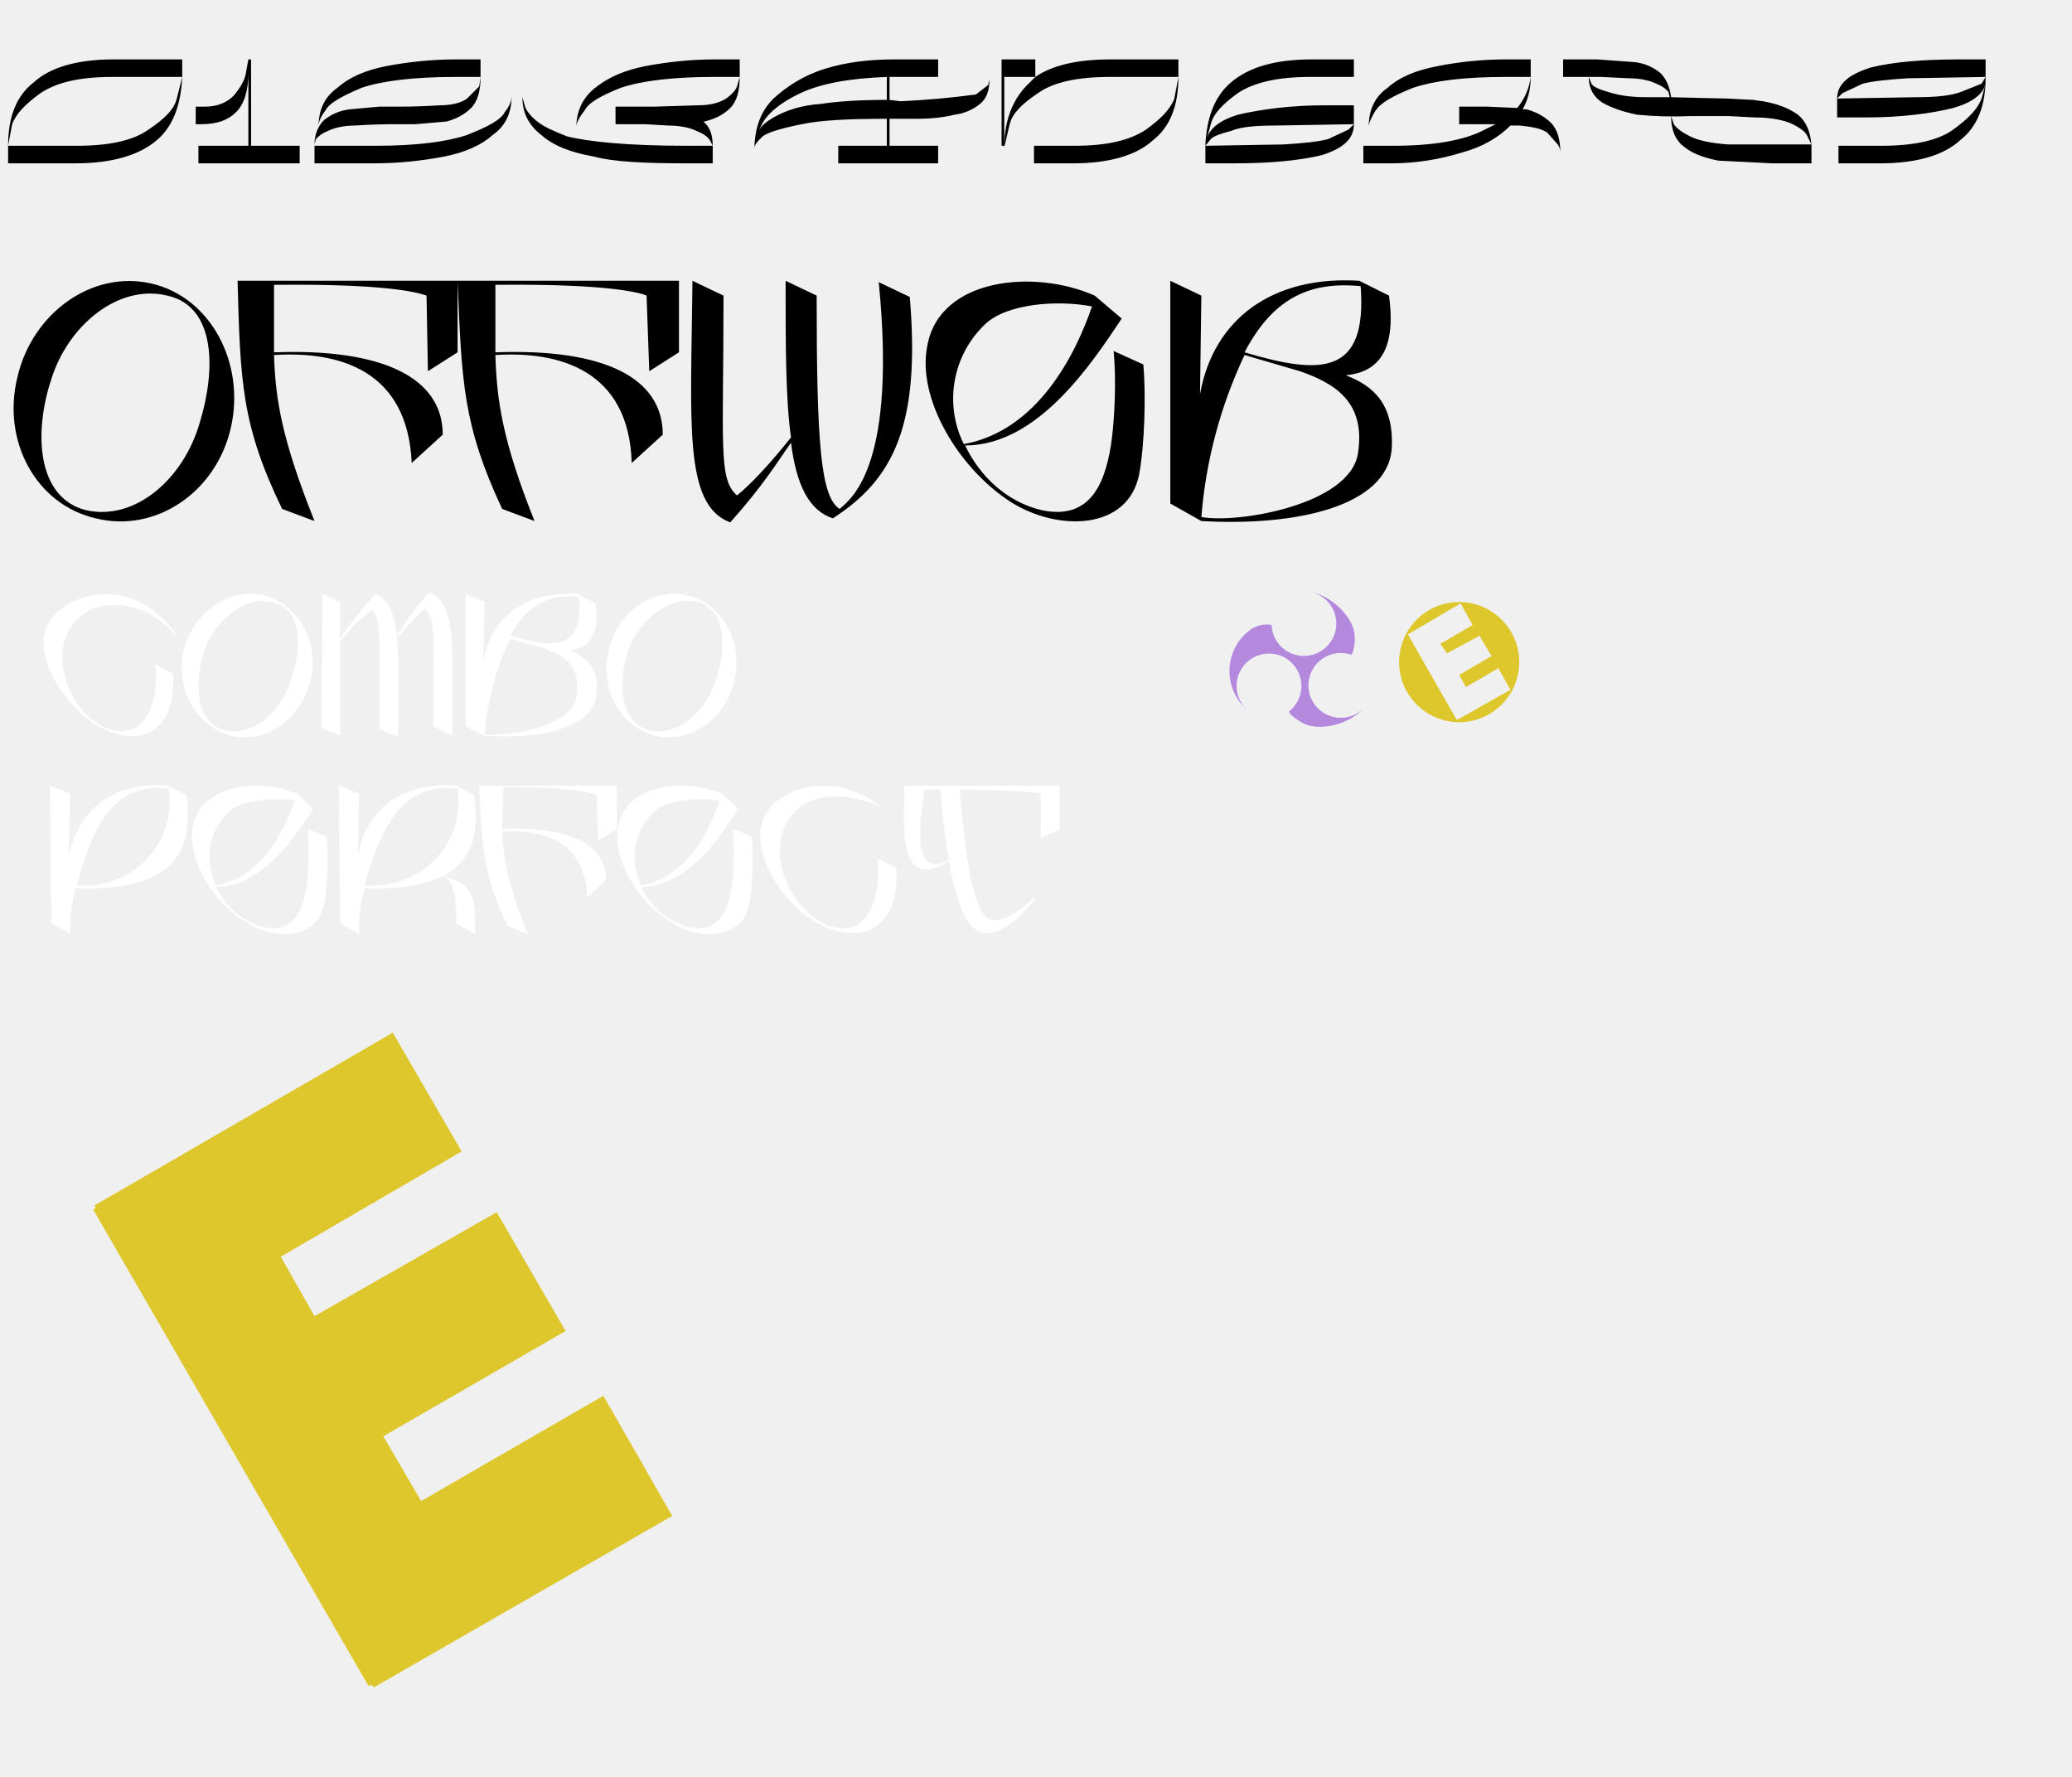
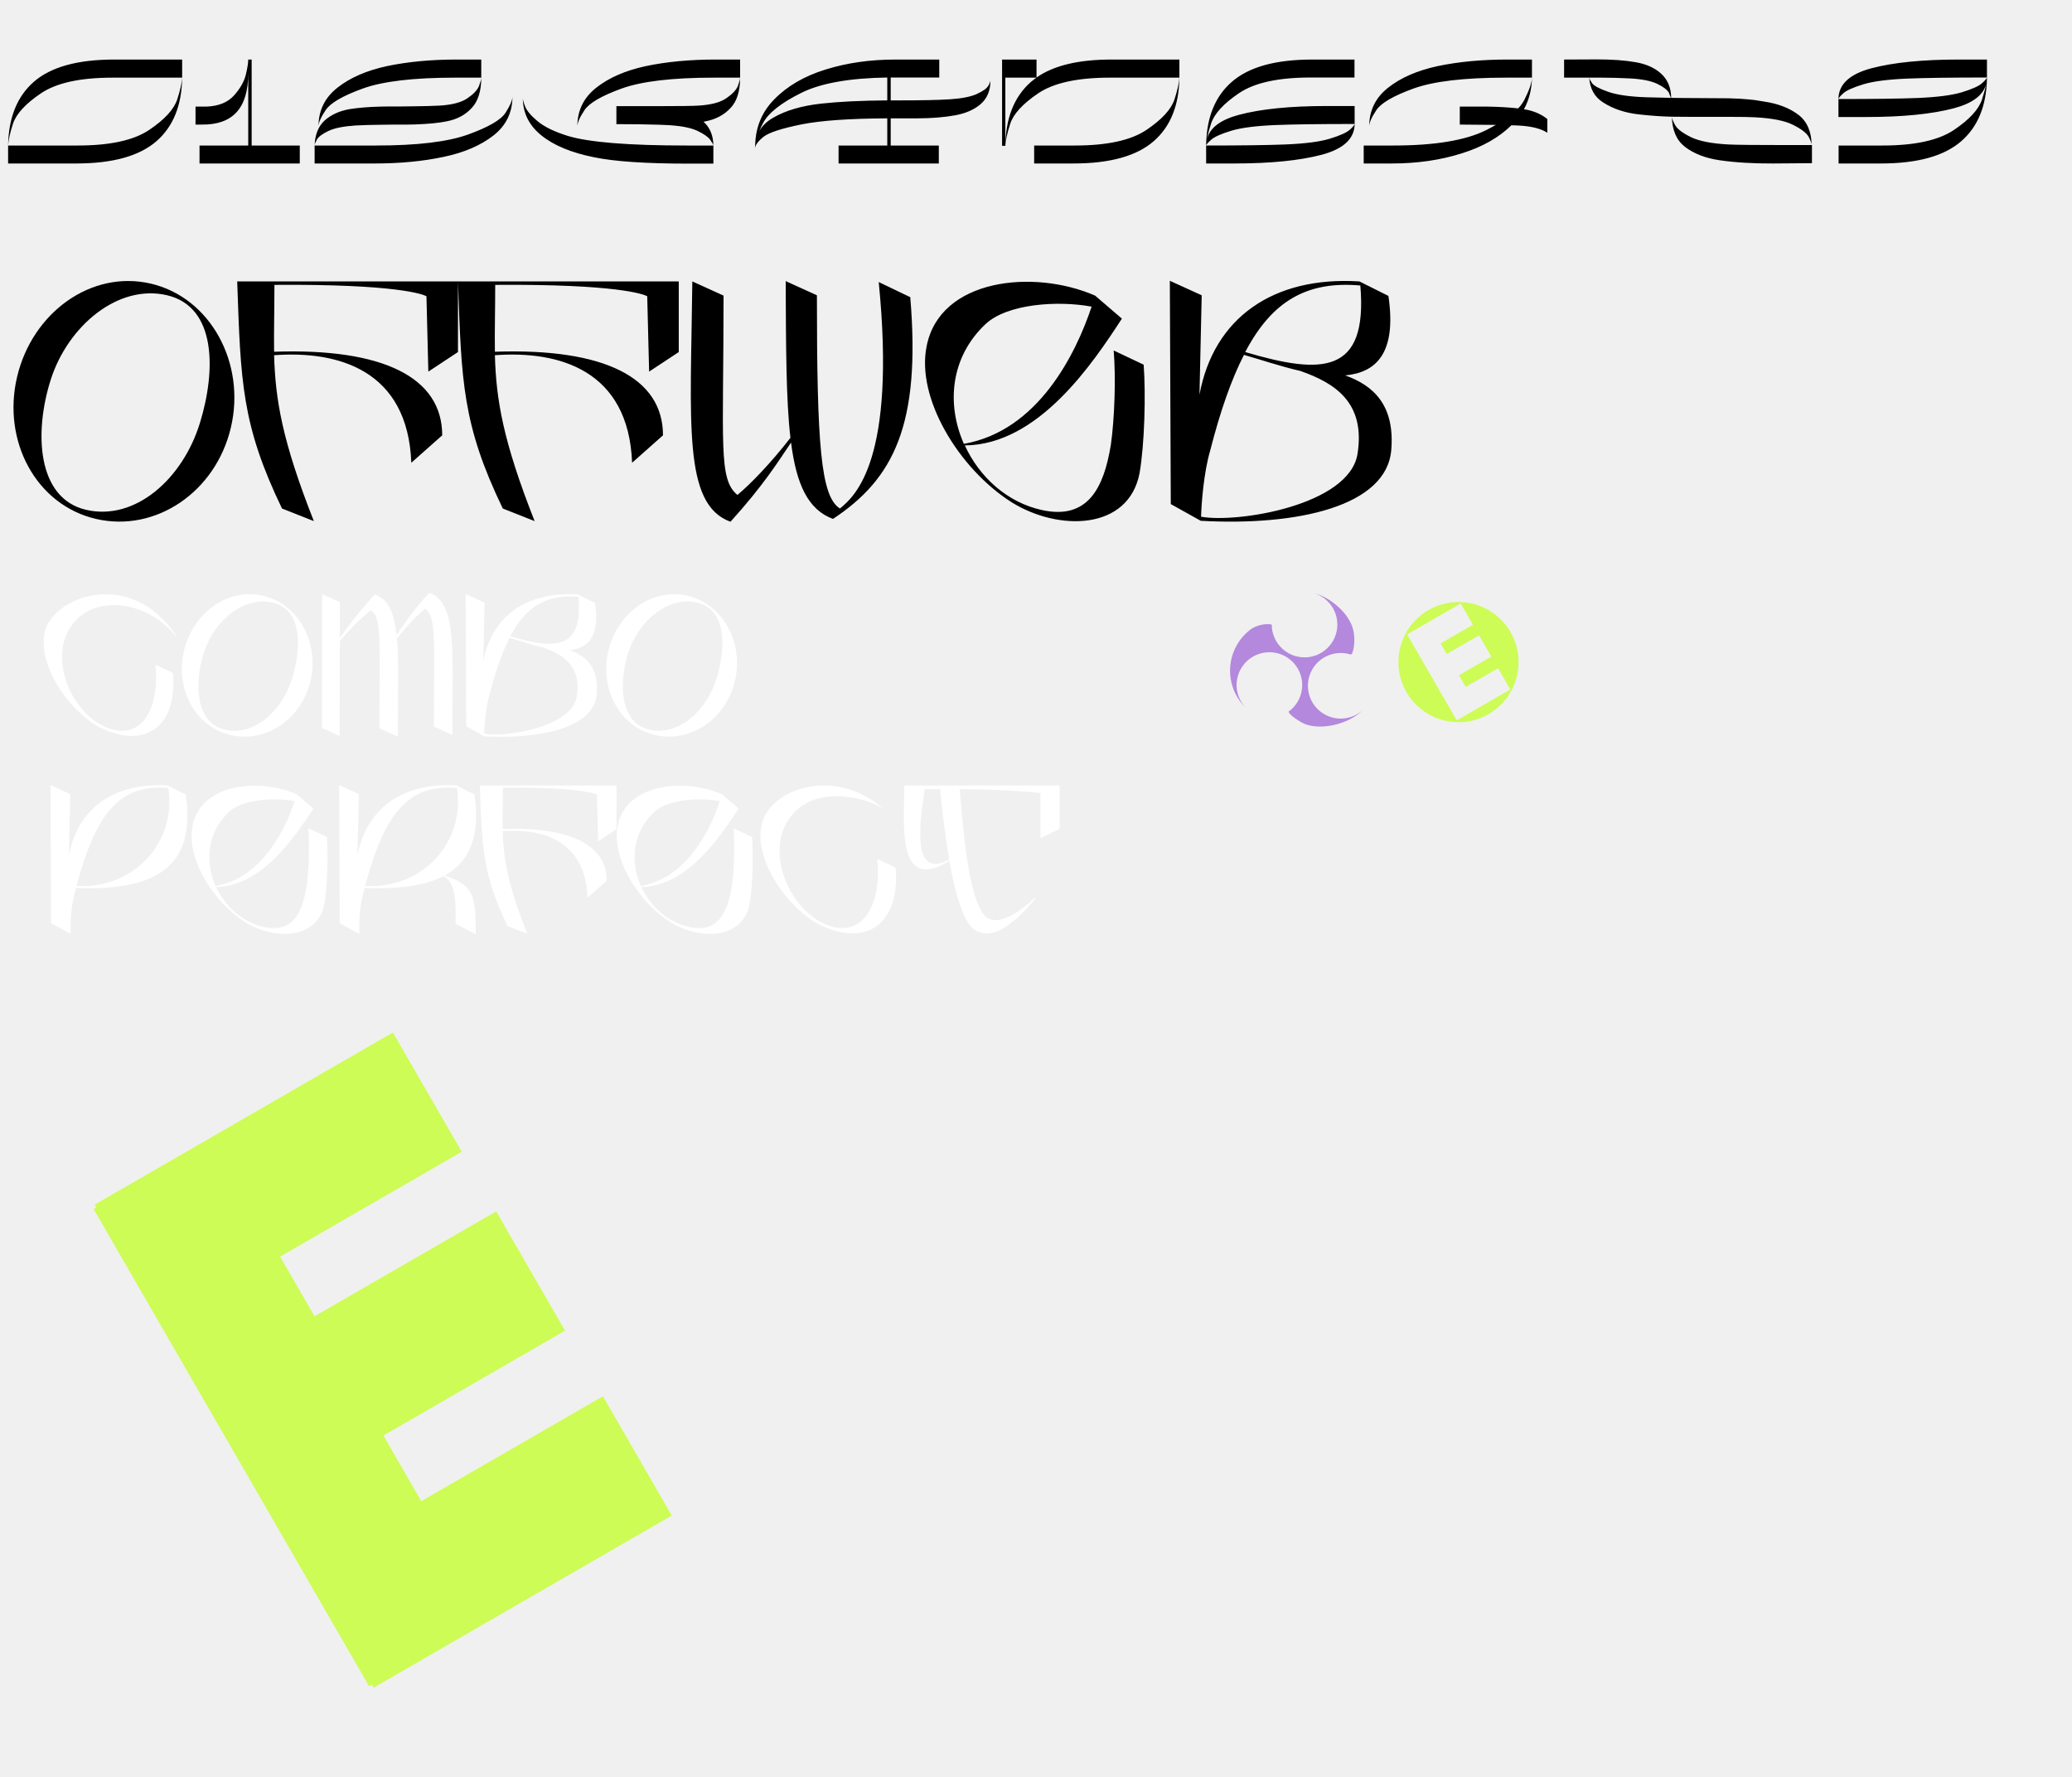
- <svg xmlns="http://www.w3.org/2000/svg" width="1535" height="1316" version="1">
-   <g fill="none" fill-rule="evenodd">
-     <path fill="#000" d="M71 384c44 11 89-19 100-67s-15-97-59-107-88 22-99 69c-12 48 14 95 58 105zm-7-6c-37-9-39-58-26-97 12-39 49-71 86-62 36 8 36 55 24 94-12 42-48 73-84 65zm139-167c91-1 110 7 113 8l1 56 22-14v-53H176c2 75 3 107 33 169l24 9c-24-60-29-90-30-123 48-3 99 11 102 80l23-21c0-42-44-64-125-61v-50zm164 0c90-1 110 7 112 8l2 56 22-14v-53H339c3 75 4 107 33 169l24 9c-24-60-28-90-29-123 47-3 99 11 101 80l23-21c0-42-43-64-124-61v-50zm307 9l-23-11c13 132-18 159-29 168-14-9-17-48-17-158l-23-11c0 49 0 88 4 116-15 19-30 35-40 43-14-12-10-37-10-148l-23-11c-1 105-7 166 28 179 25-28 35-45 45-59 4 31 13 50 31 56 45-29 65-69 57-164zm173 50l-22-10c2 20 1 50-2 70-5 31-17 55-51 48-26-6-46-25-57-48 54 0 94-61 116-94l-20-17c-45-20-115-13-124 37-8 39 23 91 62 116 35 22 87 21 95-21 4-22 5-59 3-81zm-117-30c16-15 53-18 79-13-12 35-40 92-95 102a76 76 0 0 1 16-89zm267 38c22-2 38-16 32-59l-22-11c-64-4-108 28-118 84l1-73-23-11v165l23 13c71 4 137-11 141-53 2-33-13-47-34-55zm11-66c5 66-29 66-86 49 20-38 46-53 86-49zm-2 124c-6 38-89 52-116 47a345 345 0 0 1 32-120l41 12c26 9 49 23 43 61zM135 44H84c-27 0-47 6-59 17C12 71 6 87 6 108v13h50c27 0 47-6 60-17 12-10 18-26 19-47V44zm-4 29c-2 8-9 15-21 23-11 8-29 12-53 12H6l3-16c3-8 10-15 21-23 12-8 29-12 53-12h52l-4 16zm91 35h-36V44h-2l-2 11c-1 5-4 10-9 16-5 5-12 8-21 8h-7v13h4c12 0 20-3 26-9s9-16 9-29v54h-37v13h75v-13zm116-64c-19 0-36 2-52 5-15 3-27 8-36 16-10 7-14 17-14 29 0-3 1-7 5-12 3-6 13-11 27-17 15-5 38-8 69-8h19V44h-18zm8 29c-4 3-11 5-20 5a457 457 0 0 1-30 1h-9a117 117 0 0 0-6 0l-22 2c-8 1-14 4-19 8-4 4-7 10-7 18l1-4c2-2 4-4 9-6 4-2 11-4 20-4a460 460 0 0 1 30-1h15l23-2c7-2 13-5 18-10s7-13 7-23l-1 7-9 9zm28 10c-3 6-13 11-28 17-15 5-37 8-68 8h-45v13h44c19 0 36-2 52-5 15-3 27-8 36-16 10-7 14-17 14-29 0 3-1 7-5 12zm156-39c-19 0-36 2-52 5-15 3-27 8-37 16-9 7-14 17-14 29 0-3 2-7 6-12 3-6 12-11 27-17 15-5 38-8 68-8h20V44h-18zm8 29c-5 3-11 5-21 5l-32 1h-29v13h22l17 1c10 0 17 2 21 4 5 2 8 4 10 7l2 4c0-8-2-14-7-18h1c8-2 14-5 19-10s7-13 7-23l-2 7c-1 3-4 6-8 9zm-118 28c-10-4-17-7-22-11s-8-8-9-11l-2-7c0 12 5 21 14 28 9 8 22 13 39 16 15 4 38 5 70 5h18v-13h-19c-44 0-73-3-89-7zm312-38l-9 7a632 632 0 0 1-56 5l-8-1V57h36V44h-32c-19 0-36 2-52 7s-28 13-38 22c-9 9-13 20-14 33v4c0-3 2-5 6-9 4-3 14-6 29-9 14-3 35-4 63-4v20h-36v13h74v-13h-36V88h20c11 0 20-1 28-3 8-1 14-4 19-8s7-10 7-18l-1 4zM608 77c-15 1-26 5-35 10-5 3-9 6-11 10l3-6c4-7 13-15 28-22s36-11 64-12v17c-20 0-36 1-49 3zm265-33h-50c-24 0-43 4-56 13V44h-25v64h2V57h23l-4 4c-12 11-19 27-19 48l4-17c2-8 9-15 21-23 11-8 29-12 53-12h51V44zm-24 52c-12 8-29 12-53 12h-30v13h29c27 0 47-6 59-17 13-10 19-26 19-47l-3 16c-3 8-10 15-21 23zm133-18c-26 0-48 3-65 7-13 4-21 10-23 18l3-11c2-8 9-15 20-23 12-8 30-12 53-12h33V44h-31c-28 0-47 6-60 17-12 10-18 26-19 46v1l4-5c2-2 7-4 15-6 7-3 18-4 33-4l58-1V78h-21zm17 18l-15 7c-7 2-18 3-33 4l-58 1v13h21c27 0 48-2 65-6 16-5 24-12 24-23l-4 4zm117-52c-19 0-36 2-51 5-16 3-28 8-37 16-10 7-14 17-14 29 0-3 2-7 5-12 4-6 13-11 28-17 15-5 37-8 68-8h19V44h-18zm33 47c-5-5-11-8-18-10h-3c4-7 6-15 6-24a45 45 0 0 1-10 23l-22-1h-21v13h27l-8 4c-15 8-38 12-68 12h-22v13h21c18 0 36-3 52-8 15-4 27-11 36-20h7c9 1 15 2 20 5l8 9c2 3 2 5 2 7 0-10-2-18-7-23zm103-5h29l19 1c12 0 22 2 28 5s10 6 11 9l3 6c-1-10-4-17-10-22-7-5-15-8-26-10a95 95 0 0 1-7-1 957 957 0 0 1-19-1 4748 4748 0 0 1-42-1c-1-7-3-13-8-18-5-4-11-7-19-8l-28-2h-25v13h28l21 1c9 0 16 2 20 4 5 2 7 4 9 6l1 4h-18c-13 0-22-2-28-4-7-2-11-4-12-6l-2-5c0 9 4 15 10 19 7 4 16 7 26 9a274 274 0 0 0 39 1zm90 21h-62c-13-1-22-3-28-6s-10-6-12-9l-2-6c0 10 3 18 10 23 6 5 15 8 25 10l40 2h29v-14zm23-38l15-7c8-2 18-3 33-4l58-1V44h-20c-27 0-49 2-65 6-16 5-25 12-25 23l4-4zm17 18c27 0 49-3 65-7 14-4 22-10 24-18l-3 11c-3 8-10 15-21 23s-29 12-53 12h-32v13h31c27 0 47-6 59-17 13-10 19-26 19-46v-1l-3 5-15 6c-8 3-19 4-33 4l-59 1v14h21z" />
-     <path fill="#FFF" d="M130 471h1c-35-52-93-28-98-2-5 22 15 53 38 68 33 19 60 5 57-38l-13-7c3 28-7 54-31 49-30-7-52-56-27-82 18-19 55-12 73 12zm41 74c26 6 52-12 59-41 7-28-9-57-35-63s-52 13-59 41c-6 28 9 56 35 63zm-5-4c-21-6-22-35-15-58 8-23 30-42 51-37 22 6 22 33 14 56-7 25-28 44-50 39zm152-102c-13 14-19 24-24 32-2-17-6-27-16-31-14 16-21 25-26 33v-27l-13-6-1 99 14 6v-70c8-10 17-18 23-23 8 5 6 22 6 88l14 6c0-31 1-55-1-73 8-10 16-18 21-22 8 7 6 22 6 87l14 7c0-63 4-98-17-106zm104 43c13-2 23-10 19-35l-13-7c-38-2-64 16-70 50l1-44-14-6v98l14 7c42 3 81-6 83-31 2-19-8-28-20-32zm7-40c3 39-17 39-51 29 12-22 27-31 51-29zm-2 74c-3 23-52 30-68 28a204 204 0 0 1 19-71l24 7c15 5 29 13 25 36zm58 29c26 6 53-12 59-41 7-28-9-57-35-63s-52 13-58 41c-7 28 8 56 34 63zm-4-4c-22-6-23-35-16-58 8-23 30-42 52-37 21 6 21 33 14 56-8 25-28 44-50 39zM138 589l-14-7c-39-3-66 17-73 52l1-46-15-6 1 102 14 8c0-10 0-20 4-33v-1c58 2 90-15 82-69zm-81 67c14-54 32-75 68-72 6 40-26 75-68 72zm185-36l-14-6c1 12 1 31-1 43-3 19-10 34-31 30-16-4-29-15-36-30 34 0 59-37 72-58l-12-11c-28-12-71-7-77 24-5 23 14 56 39 71 21 14 53 13 58-13 3-13 3-36 2-50zm-72-19c10-9 33-10 48-8-7 22-24 57-58 63-8-18-7-39 10-55zm159 48c19-11 27-29 22-60l-13-7c-39-3-67 17-73 52l1-46-15-6 1 102 14 8c0-10 0-20 4-33v-1c24 1 44-2 58-9 10 4 10 21 10 35l14 8c0-29-1-36-23-43zm-59 7c15-54 33-75 69-72 6 40-26 75-69 72zm103-73c55 0 68 5 69 6l1 34 14-9v-32H355c2 46 3 66 21 104l15 6c-15-37-18-56-19-76 30-2 62 7 63 49l14-13c0-26-26-40-77-38l1-31zm184 37l-14-6c1 12 1 31-1 43-3 19-10 34-31 30-16-4-29-15-36-30 34 0 59-37 72-58l-12-11c-28-12-71-7-77 24-5 23 14 56 39 71 21 14 53 13 58-13 3-13 3-36 2-50zm-72-19c10-9 33-10 48-8-7 22-24 57-58 63-8-18-7-39 10-55zm169-2c-36-31-85-15-90 13-5 23 15 56 40 71 34 19 63 5 60-40l-14-7c3 29-7 57-32 51-32-8-55-59-29-86 19-19 54-9 65-2zm117 22l14-7v-32H670v1c0 27-6 79 33 55 4 22 10 44 19 50 16 13 39-15 45-22l-1-1c-11 11-28 22-36 14-12-13-16-61-19-94 33 0 58 2 60 3v33zm-86-36h12c0 8 2 30 6 52-29 16-21-32-18-52z" />
-     <path fill="#B388DD" d="M927 466a38 38 0 0 0-4 59 24 24 0 1 1 32 2s-1 2 9 8c11 7 34 3 46-10a24 24 0 1 1-9-40c1 0 4-9 2-18-3-12-17-25-30-28a24 24 0 1 1-31 24s-7-2-15 3z" />
-     <path fill="#DEC72D" d="M1081 535a44 44 0 1 0 0-89 44 44 0 0 0 0 89zm0-35l24-14-9-15-24 13-5-7 24-14-9-16-39 23 36 63h1l39-22-9-16-24 14-5-9zM284 1064l135-78-51-88-135 77-25-44 134-78-51-88L70 893l1 2-2 1 204 353 2-1 2 2 221-127-51-89-135 78z" />
+ <svg xmlns="http://www.w3.org/2000/svg" width="1535px" height="1316px" viewBox="0 0 1535 1316" version="1.1">
+   <defs />
+   <g id="Page-1" stroke="none" stroke-width="1" fill="none" fill-rule="evenodd">
+     <g id="Sprite">
+       <path d="M71.054,384.41 C115.215,394.691 159.843,364.549 171.059,316.65 C182.274,268.984 155.871,220.384 111.71,210.103 C67.549,199.822 23.855,231.599 12.64,279.265 C1.424,326.931 26.893,374.129 71.054,384.41 Z M63.577,377.634 C27.127,368.989 25.257,319.688 37.641,281.134 C50.258,241.646 87.41,210.103 123.86,218.748 C160.31,227.393 160.077,274.358 148.16,313.145 C135.543,354.502 100.261,386.279 63.577,377.634 Z M203.303,211.038 C293.728,210.337 313.355,218.047 315.925,219.449 L317.327,275.293 L339.291,260.806 L339.291,208.467 L175.732,208.467 C178.302,283.004 179.003,314.547 208.911,376.7 L232.51,386.046 C208.911,326.23 204.004,295.855 203.069,263.143 C250.502,259.638 302.14,274.125 304.71,342.819 L327.608,322.491 C327.608,279.732 284.148,257.769 203.069,260.573 C202.836,245.619 203.303,230.197 203.303,211.038 Z M366.862,211.038 C457.287,210.337 476.914,218.047 479.484,219.449 L480.886,275.293 L502.85,260.806 L502.85,208.467 L339.291,208.467 C341.861,283.004 342.562,314.547 372.47,376.7 L396.069,386.046 C372.47,326.23 367.563,295.855 366.629,263.143 C414.061,259.638 465.699,274.125 468.269,342.819 L491.167,322.491 C491.167,279.732 447.707,257.769 366.629,260.573 C366.395,245.619 366.862,230.197 366.862,211.038 Z M674.353,220.15 L650.988,208.935 C664.073,340.717 633.464,367.587 622.248,376.7 C607.995,367.821 605.191,329.267 605.191,218.748 L582.059,208.234 C582.293,257.068 582.293,295.621 585.564,324.361 C571.077,343.053 555.656,358.942 546.31,366.652 C532.057,354.97 536.029,329.501 536.029,218.982 L512.897,208.467 C511.729,313.379 505.654,373.662 541.17,386.513 C565.703,359.409 576.218,342.352 586.031,327.865 C590.004,358.942 598.649,377.634 617.108,384.41 C661.97,354.736 682.298,314.781 674.353,220.15 Z M847.259,270.152 L825.061,259.638 C826.697,279.732 825.762,309.64 822.959,329.501 C817.818,361.045 806.135,385.345 772.022,377.868 C746.086,372.26 725.524,353.334 714.776,329.968 C769.218,329.501 809.406,269.451 831.136,236.039 L811.276,218.982 C765.713,199.121 696.317,206.364 686.503,256.367 C678.559,294.686 710.103,347.025 749.357,372.026 C784.172,393.756 836.043,393.055 844.221,350.53 C847.96,329.034 848.894,291.882 847.259,270.152 Z M730.197,240.011 C746.319,225.057 783.471,222.487 808.706,227.16 C797.023,262.208 768.984,319.22 714.075,328.8 C701.224,299.827 703.794,264.778 730.197,240.011 Z M996.565,278.097 C1019.229,275.994 1034.884,261.975 1028.576,219.215 L1007.079,208.467 C943.058,204.495 899.13,235.571 888.616,292.35 L890.251,218.748 L866.652,208 L867.353,373.428 L889.55,385.812 C961.283,389.784 1027.174,375.064 1030.679,333.473 C1033.482,300.294 1017.594,285.574 996.565,278.097 Z M1007.78,211.505 C1013.388,277.629 979.274,277.629 922.496,260.806 C942.357,222.954 968.292,208 1007.78,211.505 Z M1005.677,336.277 C999.602,374.363 916.655,387.681 889.784,382.775 C890.018,374.129 891.653,350.296 896.56,333.707 C904.037,304.5 912.215,281.134 921.561,262.909 C933.244,266.18 948.198,271.321 963.386,274.826 C988.854,283.705 1011.752,298.191 1005.677,336.277 Z" id="OFFWEB" fill="#000000" />
+       <path d="M1146.315,88.191 C1142.097,84.801 1137.017,82.501 1131.075,81.29 L1128.984,80.96 C1132.799,73.92 1134.779,66.11 1134.926,57.53 C1134.779,61.343 1132.909,66.807 1129.315,73.92 C1128.141,76.193 1126.601,78.32 1124.694,80.3 C1118.312,79.567 1110.868,79.127 1102.359,78.98 L1081.455,78.98 L1081.455,92.29 C1085.563,92.29 1093.704,92.363 1105.88,92.51 L1108.191,92.51 C1105.623,93.977 1103.166,95.297 1100.819,96.47 C1085.636,104.023 1062.789,107.8 1032.276,107.8 L1010.272,107.8 L1010.272,121.11 L1031.066,121.11 C1049.989,121.11 1067.373,118.58 1083.216,113.52 C1098.325,108.753 1110.464,101.86 1119.633,92.84 C1121.613,92.84 1123.777,92.913 1126.124,93.06 C1135.11,93.64 1141.84,95.4 1146.315,98.342 L1146.315,88.191 Z M1238.605,86.463 C1238.568,86.462 1238.532,86.461 1238.495,86.46 C1231.161,86.313 1222.909,85.727 1213.741,84.7 C1203.619,83.527 1194.927,80.593 1187.666,75.9 C1181.358,71.94 1177.91,65.817 1177.324,57.53 C1177.544,58.557 1178.277,59.95 1179.524,61.71 C1180.918,63.617 1184.842,65.707 1191.296,67.98 C1197.678,70.253 1207.029,71.61 1219.352,72.05 C1230.354,72.343 1236.515,72.49 1237.835,72.49 C1236.882,69.997 1236.368,68.677 1236.295,68.53 C1234.975,66.403 1232.151,64.277 1227.823,62.15 C1223.056,59.877 1216.161,58.52 1207.139,58.08 C1199.805,57.713 1192.983,57.53 1186.676,57.53 L1158.73,57.53 L1158.73,44.11 L1183.155,44 C1194.45,44 1203.985,44.697 1211.76,46.09 C1219.462,47.41 1225.66,50.16 1230.354,54.34 C1235.415,58.813 1237.982,64.863 1238.055,72.49 C1239.009,72.49 1240.512,72.508 1242.566,72.545 C1244.62,72.582 1246.197,72.6 1247.297,72.6 C1264.02,72.747 1275.242,72.82 1280.964,72.82 C1284.191,72.893 1286.941,73.003 1289.215,73.15 C1291.489,73.297 1293.543,73.462 1295.376,73.645 C1297.21,73.828 1298.512,73.957 1299.282,74.03 C1300.052,74.103 1301.372,74.305 1303.243,74.635 C1305.113,74.965 1306.342,75.167 1306.928,75.24 C1317.344,76.78 1325.852,80.08 1332.453,85.14 C1338.761,90.053 1341.988,97.497 1342.135,107.47 C1342.062,106.15 1341.328,104.133 1339.935,101.42 C1338.321,98.487 1334.397,95.48 1328.163,92.4 C1322.148,89.393 1312.796,87.56 1300.107,86.9 C1296.44,86.68 1290.132,86.57 1281.184,86.57 L1252.138,86.57 C1245.77,86.57 1241.33,86.534 1238.606,86.463 C1238.68,87.856 1239.45,89.872 1240.916,92.51 C1242.456,95.443 1246.344,98.45 1252.578,101.53 C1258.666,104.537 1268.018,106.37 1280.633,107.03 C1286.281,107.323 1301.134,107.47 1325.192,107.47 L1342.355,107.47 L1342.355,120.89 L1313.42,121.11 C1298.677,121.183 1285.474,120.377 1273.812,118.69 C1263.397,117.15 1254.889,113.85 1248.287,108.79 C1241.98,103.877 1238.753,96.435 1238.605,86.463 Z M134.945,44.11 L84.555,44.11 C57.416,44.11 37.539,49.647 24.924,60.72 C12.675,71.5 6.367,87.193 6,107.8 L6,121.11 L56.39,121.11 C83.528,121.11 103.405,115.573 116.021,104.5 C128.343,93.72 134.651,78.063 134.945,57.53 L134.945,44.11 Z M131.314,73.59 C128.893,80.997 121.962,88.55 110.52,96.25 C99.078,103.95 81.438,107.8 57.6,107.8 L6,107.8 C6.293,103.473 7.504,98.083 9.631,91.63 C12.051,84.297 18.982,76.78 30.425,69.08 C41.867,61.38 59.507,57.53 83.345,57.53 L134.945,57.53 C134.651,61.71 133.441,67.063 131.314,73.59 Z M222.081,107.8 L186.434,107.8 L186.434,44.11 L183.904,44.11 C183.904,46.53 183.317,50.307 182.144,55.22 C180.897,60.353 178,65.487 173.452,70.62 C168.758,75.9 161.826,78.687 152.658,78.98 L144.847,78.98 L144.847,92.29 L149.467,92.29 C160.983,92.437 169.601,89.357 175.322,83.05 C181.043,76.743 183.904,67.137 183.904,54.23 L183.904,107.8 L147.817,107.8 L147.817,121.11 L222.081,121.11 L222.081,107.8 Z M338.153,44.11 C319.377,44.11 302.25,45.723 286.774,48.95 C271.517,52.25 259.232,57.603 249.917,65.01 C240.601,72.343 235.944,81.913 235.944,93.72 C235.944,90.933 237.704,86.9 241.225,81.62 C244.672,76.34 253.877,70.987 268.84,65.56 C283.73,60.207 306.431,57.53 336.943,57.53 L356.527,57.53 L356.527,44.11 L338.153,44.11 Z M346.405,72.71 C342.004,75.79 335.22,77.623 326.051,78.21 C320.697,78.503 313.949,78.687 305.807,78.76 C304.707,78.76 303.148,78.778 301.131,78.815 C299.114,78.852 297.629,78.87 296.676,78.87 L287.324,78.87 C286.664,78.87 285.673,78.888 284.353,78.925 C283.033,78.962 282.079,78.98 281.493,78.98 C272.874,79.2 265.393,79.823 258.938,80.85 C251.53,82.17 245.442,84.92 240.675,89.1 C235.907,93.427 233.377,99.587 233.083,107.58 C233.23,106.48 233.817,105.05 234.844,103.29 C235.944,101.31 238.768,99.22 243.315,97.02 C247.716,94.893 254.464,93.537 263.559,92.95 C268.914,92.657 275.698,92.473 283.913,92.4 C285.013,92.4 286.572,92.382 288.589,92.345 C290.606,92.308 292.091,92.29 293.045,92.29 L302.287,92.29 C304.78,92.29 306.651,92.253 307.898,92.18 C317.763,91.813 325.354,91.043 331.002,89.87 C338.63,88.403 344.791,85.103 349.486,79.97 C354.18,74.983 356.527,67.503 356.527,57.53 C356.454,58.85 355.903,60.903 354.877,63.69 C353.63,66.697 350.806,69.703 346.405,72.71 Z M374.46,83.6 C371.013,88.88 361.771,94.233 346.735,99.66 C331.699,105.087 308.998,107.8 278.632,107.8 L233.083,107.8 L233.083,121.11 L277.422,121.11 C296.419,121.11 313.582,119.46 328.912,116.16 C343.948,113.007 356.234,107.69 365.769,100.21 C375.01,92.877 379.631,83.307 379.631,71.5 C379.631,74.213 377.908,78.247 374.46,83.6 Z M529.92,44.11 C511.143,44.11 494.017,45.723 478.54,48.95 C463.284,52.25 450.998,57.603 441.683,65.01 C432.368,72.343 427.711,81.913 427.711,93.72 C427.711,90.933 429.471,86.9 432.992,81.62 C436.439,76.34 445.644,70.987 460.607,65.56 C475.496,60.207 498.197,57.53 528.71,57.53 L548.294,57.53 L548.294,44.11 L529.92,44.11 Z M538.172,72.71 C533.771,75.79 526.986,77.623 517.818,78.21 C513.71,78.503 502.965,78.65 485.582,78.65 L456.646,78.65 L456.646,91.96 C464.274,91.96 469.775,91.997 473.149,92.07 L478.65,92.18 C486.792,92.327 492.513,92.51 495.814,92.73 C504.982,93.317 511.913,94.71 516.608,96.91 C521.522,99.257 524.712,101.493 526.179,103.62 C527.5,105.453 528.27,106.847 528.49,107.8 C528.416,100.393 525.996,94.527 521.228,90.2 L522.769,89.87 C530.323,88.403 536.485,85.103 541.252,79.97 C545.946,74.983 548.294,67.503 548.294,57.53 C548.22,58.85 547.67,60.903 546.643,63.69 C545.396,66.697 542.572,69.703 538.172,72.71 Z M420.559,100.65 C410.657,97.57 403.213,93.94 398.225,89.76 C393.384,85.727 390.34,82.133 389.093,78.98 C387.92,76.12 387.333,73.993 387.333,72.6 C387.333,83.673 391.917,92.913 401.085,100.32 C410.254,107.727 423.236,113.117 440.033,116.49 C455.142,119.643 478.504,121.22 510.116,121.22 L528.49,121.22 L528.49,107.8 L508.906,107.8 C465.558,107.8 436.109,105.417 420.559,100.65 Z M732.139,63.58 C730.965,65.56 728.141,67.577 723.667,69.63 C719.193,71.683 712.408,73.003 703.313,73.59 C694.878,74.103 682.923,74.36 667.446,74.36 L659.855,74.36 L659.855,57.42 L695.832,57.42 L695.832,44.11 L663.376,44.11 C644.525,44.11 627.179,46.603 611.336,51.59 C595.786,56.43 583.207,63.763 573.598,73.59 C564.797,82.537 560.102,93.353 559.516,106.04 C559.369,107.8 559.296,109.157 559.296,110.11 C559.442,107.543 561.569,104.61 565.677,101.31 C569.711,98.157 579.209,95.077 594.172,92.07 C608.402,89.283 629.452,87.817 657.324,87.67 L657.324,107.8 L621.238,107.8 L621.238,121.11 L695.502,121.11 L695.502,107.8 L659.855,107.8 L659.855,87.67 L679.549,87.67 C690.037,87.67 699.499,86.9 707.934,85.36 C715.709,83.893 721.943,81.107 726.638,77 C731.405,72.82 733.789,66.917 733.789,59.29 C733.789,60.317 733.239,61.747 732.139,63.58 Z M608.145,76.78 C593.842,78.393 582.107,81.84 572.938,87.12 C568.244,89.76 564.76,93.097 562.486,97.13 C563.513,94.71 564.43,92.767 565.237,91.3 C569.124,83.747 578.623,76.23 593.732,68.75 C608.035,61.637 629.232,57.86 657.324,57.42 L657.324,74.36 C637.741,74.507 621.348,75.313 608.145,76.78 Z M873.736,44.11 L823.346,44.11 C798.995,44.11 780.511,48.547 767.896,57.42 L767.896,44.11 L742.371,44.11 L742.371,108.02 L744.791,108.02 L744.791,57.53 L767.785,57.53 C766.832,58.19 765.475,59.253 763.715,60.72 C751.099,71.793 744.791,88.037 744.791,109.45 C744.791,104.903 746.001,98.963 748.422,91.63 C750.842,84.297 757.774,76.78 769.216,69.08 C780.658,61.38 798.298,57.53 822.136,57.53 L873.736,57.53 L873.736,44.11 Z M849.311,96.25 C837.869,103.95 820.229,107.8 796.391,107.8 L766.135,107.8 L766.135,121.11 L795.181,121.11 C822.319,121.11 842.196,115.573 854.812,104.5 C867.134,93.72 873.442,78.063 873.736,57.53 C873.442,61.71 872.232,67.063 870.105,73.59 C867.685,80.997 860.753,88.55 849.311,96.25 Z M982.767,78.54 C955.995,78.54 934.394,80.703 917.964,85.03 C904.248,88.697 896.327,94.637 894.2,102.85 C894.786,99.623 895.777,95.883 897.17,91.63 C899.591,84.223 906.522,76.67 917.964,68.97 C929.406,61.27 947.046,57.42 970.884,57.42 L1003.451,57.42 L1003.451,44.11 L972.095,44.11 C944.956,44.11 925.079,49.647 912.463,60.72 C900.287,71.353 893.98,86.753 893.54,106.92 L893.54,107.69 C893.906,106.81 895.153,105.417 897.28,103.51 C899.627,101.383 904.652,99.147 912.353,96.8 C919.761,94.6 930.727,93.207 945.249,92.62 C958.525,92.107 977.962,91.85 1003.561,91.85 L1003.561,78.54 L982.767,78.54 Z M999.93,96.14 C997.583,98.267 992.558,100.503 984.857,102.85 C977.449,105.05 966.483,106.443 951.961,107.03 C938.685,107.543 919.211,107.8 893.54,107.8 L893.54,121.11 L914.444,121.11 C941.215,121.11 962.816,118.947 979.246,114.62 C995.382,110.293 1003.487,102.703 1003.561,91.85 C1003.267,92.803 1002.057,94.233 999.93,96.14 Z M1116.552,44.11 C1097.775,44.11 1080.649,45.723 1065.172,48.95 C1049.916,52.25 1037.63,57.603 1028.315,65.01 C1019,72.343 1014.343,81.913 1014.343,93.72 C1014.343,90.933 1016.103,86.9 1019.624,81.62 C1023.071,76.34 1032.276,70.987 1047.239,65.56 C1062.128,60.207 1084.829,57.53 1115.342,57.53 L1134.926,57.53 L1134.926,44.11 L1116.552,44.11 Z M1365.61,69.08 C1367.957,66.953 1372.981,64.717 1380.683,62.37 C1388.091,60.17 1399.056,58.777 1413.579,58.19 C1426.855,57.677 1446.328,57.42 1472,57.42 L1472,44.11 L1451.096,44.11 C1424.324,44.11 1402.723,46.273 1386.294,50.6 C1370.157,54.927 1362.052,62.517 1361.979,73.37 C1362.272,72.417 1363.483,70.987 1365.61,69.08 Z M1382.773,86.68 C1409.545,86.68 1431.146,84.517 1447.575,80.19 C1461.291,76.523 1469.213,70.583 1471.34,62.37 C1470.753,65.597 1469.763,69.337 1468.369,73.59 C1465.949,80.997 1459.018,88.55 1447.575,96.25 C1436.133,103.95 1418.493,107.8 1394.655,107.8 L1362.089,107.8 L1362.089,121.11 L1393.445,121.11 C1420.584,121.11 1440.461,115.573 1453.076,104.5 C1465.252,93.867 1471.56,78.467 1472,58.3 L1472,57.53 C1471.633,58.41 1470.386,59.803 1468.259,61.71 C1465.912,63.837 1460.888,66.073 1453.186,68.42 C1445.778,70.62 1434.813,72.013 1420.29,72.6 C1407.014,73.113 1387.577,73.37 1361.979,73.37 L1361.979,86.68 L1382.773,86.68 Z" id="0123456789" fill="#000000" />
+       <path d="M130.318,471.34 L130.594,471.063 C96.427,419.466 38.191,442.567 33.073,468.712 C28.369,491.397 47.597,522.383 70.836,537.184 C104.174,555.72 131.424,541.749 128.243,498.591 L115.102,492.366 C118.283,519.755 108.185,546.176 84.254,540.642 C54.375,533.726 31.551,484.758 56.727,459.029 C75.125,440.216 111.505,447.271 130.318,471.34 Z M170.848,544.516 C196.992,550.602 223.413,532.758 230.053,504.4 C236.692,476.181 221.061,447.409 194.917,441.322 C168.773,435.236 142.906,454.049 136.266,482.268 C129.626,510.487 144.704,538.429 170.848,544.516 Z M166.421,540.504 C144.842,535.386 143.736,506.199 151.067,483.374 C158.537,459.997 180.531,441.322 202.11,446.441 C223.69,451.559 223.551,479.363 216.496,502.325 C209.027,526.81 188.139,545.622 166.421,540.504 Z M318.03,439.109 C305.304,453.08 299.079,462.625 293.822,470.51 C292.024,454.049 287.736,443.951 277.638,440.354 C263.943,455.57 257.442,464.7 251.77,472.585 L251.77,446.026 L238.629,440.077 C238.629,473.968 238.491,505.092 238.491,539.259 L251.632,545.207 C251.632,520.861 251.77,498.176 251.77,474.936 C260.208,464.7 269.2,456.539 274.595,452.112 C283.033,457.369 281.096,474.106 281.096,539.536 L294.791,545.761 C294.652,514.775 295.62,490.567 294.099,473 C301.845,463.178 309.868,455.017 314.987,450.867 C323.425,457.784 321.488,472.861 321.488,538.291 L335.183,544.516 C334.906,482.129 339.056,446.717 318.03,439.109 Z M421.915,481.576 C435.333,480.331 444.601,472.031 440.866,446.717 L428.139,440.354 C390.237,438.003 364.232,456.4 358.007,490.014 L358.975,446.441 L345.004,440.077 L345.419,538.014 L358.56,545.346 L358.56,545.484 C401.027,547.697 440.036,538.983 442.111,514.36 C443.771,494.717 434.364,486.003 421.915,481.576 Z M428.554,442.152 C431.874,481.299 411.678,481.299 378.064,471.34 C389.822,448.931 405.177,440.077 428.554,442.152 Z M427.309,516.02 C423.713,538.568 374.606,546.452 358.698,543.547 C358.837,538.429 359.805,524.32 362.71,514.498 C367.136,497.207 371.978,483.374 377.511,472.585 C384.428,474.521 393.281,477.565 402.272,479.639 C417.35,484.896 430.906,493.472 427.309,516.02 Z M485.269,544.516 C511.413,550.602 537.834,532.758 544.474,504.4 C551.114,476.181 535.483,447.409 509.338,441.322 C483.194,435.236 457.327,454.049 450.687,482.268 C444.047,510.487 459.125,538.429 485.269,544.516 Z M480.843,540.504 C459.263,535.386 458.157,506.199 465.488,483.374 C472.958,459.997 494.952,441.322 516.531,446.441 C538.111,451.559 537.972,479.363 530.918,502.325 C523.448,526.81 502.56,545.622 480.843,540.504 Z" id="Combo" fill="#FFFFFF" />
+       <path d="M137.619,588.556 L124.319,581.906 C84.707,579.449 57.528,598.676 51.022,633.807 L52.034,588.267 L37.433,581.617 L37.867,683.972 L52.324,691.779 C52.324,682.382 52.324,671.684 55.938,659.395 L56.372,657.805 C113.621,660.118 145.715,643.493 137.619,588.556 Z M56.661,656.359 C71.262,601.712 89.044,580.605 124.753,583.786 C130.825,624.41 99.019,658.673 56.661,656.359 Z M242.143,620.073 L228.409,613.567 C229.421,626 228.843,644.505 227.108,656.793 C223.927,676.31 216.699,691.345 195.592,686.719 C179.544,683.249 166.822,671.539 160.172,657.082 C193.857,656.793 218.723,619.639 232.168,598.965 L219.879,588.412 C191.688,576.124 148.751,580.605 142.679,611.543 C137.764,635.252 157.281,667.636 181.568,683.105 C203.109,696.55 235.204,696.116 240.263,669.804 C242.577,656.504 243.155,633.518 242.143,620.073 Z M169.714,601.423 C179.689,592.171 202.676,590.58 218.289,593.472 C211.061,615.157 193.712,650.432 159.738,656.359 C151.787,638.433 153.377,616.747 169.714,601.423 Z M329.463,648.553 C347.823,638.433 356.063,619.639 351.437,588.556 L338.137,581.906 C298.525,579.449 271.346,598.676 264.84,633.807 L265.852,588.267 L251.251,581.617 L251.684,683.972 L266.141,691.779 C266.141,682.382 266.141,671.684 269.756,659.395 L270.189,657.805 C294.477,658.817 314.138,656.359 328.306,649.131 C338.281,653.179 337.559,670.383 337.559,684.406 L352.449,692.068 C352.449,663.154 351.148,656.07 329.463,648.553 Z M270.478,656.359 C285.08,601.712 302.862,580.605 338.571,583.786 C344.642,624.41 312.837,658.673 270.478,656.359 Z M372.544,583.497 C428.493,583.063 440.636,587.834 442.227,588.701 L443.094,623.253 L456.683,614.29 L456.683,581.906 L355.485,581.906 C357.075,628.024 357.509,647.541 376.014,685.996 L390.615,691.779 C376.014,654.769 372.978,635.975 372.4,615.735 C401.747,613.567 433.697,622.53 435.287,665.034 L449.455,652.456 C449.455,626 422.565,612.41 372.4,614.145 C372.255,604.893 372.544,595.351 372.544,583.497 Z M557.159,620.073 L543.425,613.567 C544.437,626 543.859,644.505 542.124,656.793 C538.943,676.31 531.715,691.345 510.608,686.719 C494.561,683.249 481.839,671.539 475.188,657.082 C508.873,656.793 533.739,619.639 547.184,598.965 L534.895,588.412 C506.704,576.124 463.767,580.605 457.695,611.543 C452.78,635.252 472.297,667.636 496.585,683.105 C518.125,696.55 550.22,696.116 555.28,669.804 C557.593,656.504 558.171,633.518 557.159,620.073 Z M484.73,601.423 C494.705,592.171 517.692,590.58 533.305,593.472 C526.077,615.157 508.728,650.432 474.755,656.359 C466.803,638.433 468.394,616.747 484.73,601.423 Z M654.165,598.965 C618.456,567.594 569.447,584.219 564.098,611.543 C559.183,635.252 579.278,667.636 603.566,683.105 C638.407,702.477 666.887,687.875 663.562,642.77 L649.828,636.264 C653.153,664.889 642.599,692.502 617.589,686.719 C586.362,679.49 562.508,628.313 588.82,601.423 C608.047,581.762 643.033,591.592 654.165,598.965 Z M770.832,620.94 L785,614.001 L785,581.906 L669.923,581.906 L669.923,583.063 C669.923,610.386 663.851,661.998 703.318,637.855 C707.366,660.407 713.294,682.382 721.534,688.454 C738.304,700.742 760.857,672.985 766.929,665.756 L766.351,665.323 C754.93,676.31 738.304,687.008 729.919,678.623 C717.775,666.479 713.727,617.615 710.981,584.653 C743.509,584.653 768.808,587.111 770.832,587.545 L770.832,620.94 Z M685.103,584.653 L696.524,584.653 C697.247,592.894 699.415,614.868 703.174,636.698 C673.971,652.745 682.067,605.471 685.103,584.653 Z" id="Perfect" fill="#FFFFFF" />
+       <path d="M927.073,465.856 C922.84,468.919 919.169,472.903 916.388,477.72 C907.383,493.317 910.606,512.619 923.083,524.523 C915.601,516.929 913.773,505.001 919.362,495.32 C926.074,483.696 940.937,479.713 952.561,486.425 C964.186,493.136 968.168,508 961.457,519.624 C959.687,522.69 957.349,525.224 954.654,527.171 C954.654,527.171 954.229,529.182 963.857,534.97 C975.166,541.769 998.497,537.725 1010.291,525.364 C1002.697,532.846 990.769,534.674 981.088,529.085 C969.464,522.374 965.481,507.51 972.192,495.886 C978.009,485.81 989.952,481.476 1000.601,484.87 C1002.237,485.392 1004.604,475.607 1002.536,466.713 C999.757,454.767 985.985,442.423 972.922,439.25 C983.199,442.086 990.746,451.501 990.746,462.68 C990.746,476.103 979.865,486.984 966.442,486.984 C953.02,486.984 942.139,476.103 942.139,462.68 C942.139,462.68 935.107,460.922 927.073,465.856 Z" id="Combined-Shape-Copy" fill="#B388DD" />
+       <g id="Group-2" transform="translate(1036, 446)" fill="#CDFC56">
+         <path d="M44.5,89 C69.077,89 89,69.077 89,44.5 C89,19.923 69.077,0 44.5,0 C19.923,0 0,19.923 0,44.5 C0,69.077 19.923,89 44.5,89 Z M44.862,54.214 L68.816,40.384 L59.735,24.656 L35.782,38.486 L31.241,30.622 L55.195,16.792 L46.114,1.064 L6.794,23.766 L7.005,24.133 L6.644,24.341 L42.967,87.254 L43.328,87.045 L43.57,87.465 L82.891,64.763 L73.81,49.035 L49.857,62.864 L44.862,54.214 Z" id="Combined-Shape" />
+       </g>
+       <g id="Group-2" transform="translate(32, 758.89)" fill="#CDFC56">
+         <polygon id="Combined-Shape" points="252.035 304.573 386.605 226.879 335.59 138.518 201.02 216.212 175.513 172.032 310.082 94.338 259.067 5.977 38.166 133.515 39.356 135.576 37.327 136.747 241.387 490.19 243.416 489.018 244.777 491.375 465.678 363.838 414.663 275.477 280.093 353.171" />
+       </g>
+     </g>
  </g>
</svg>
